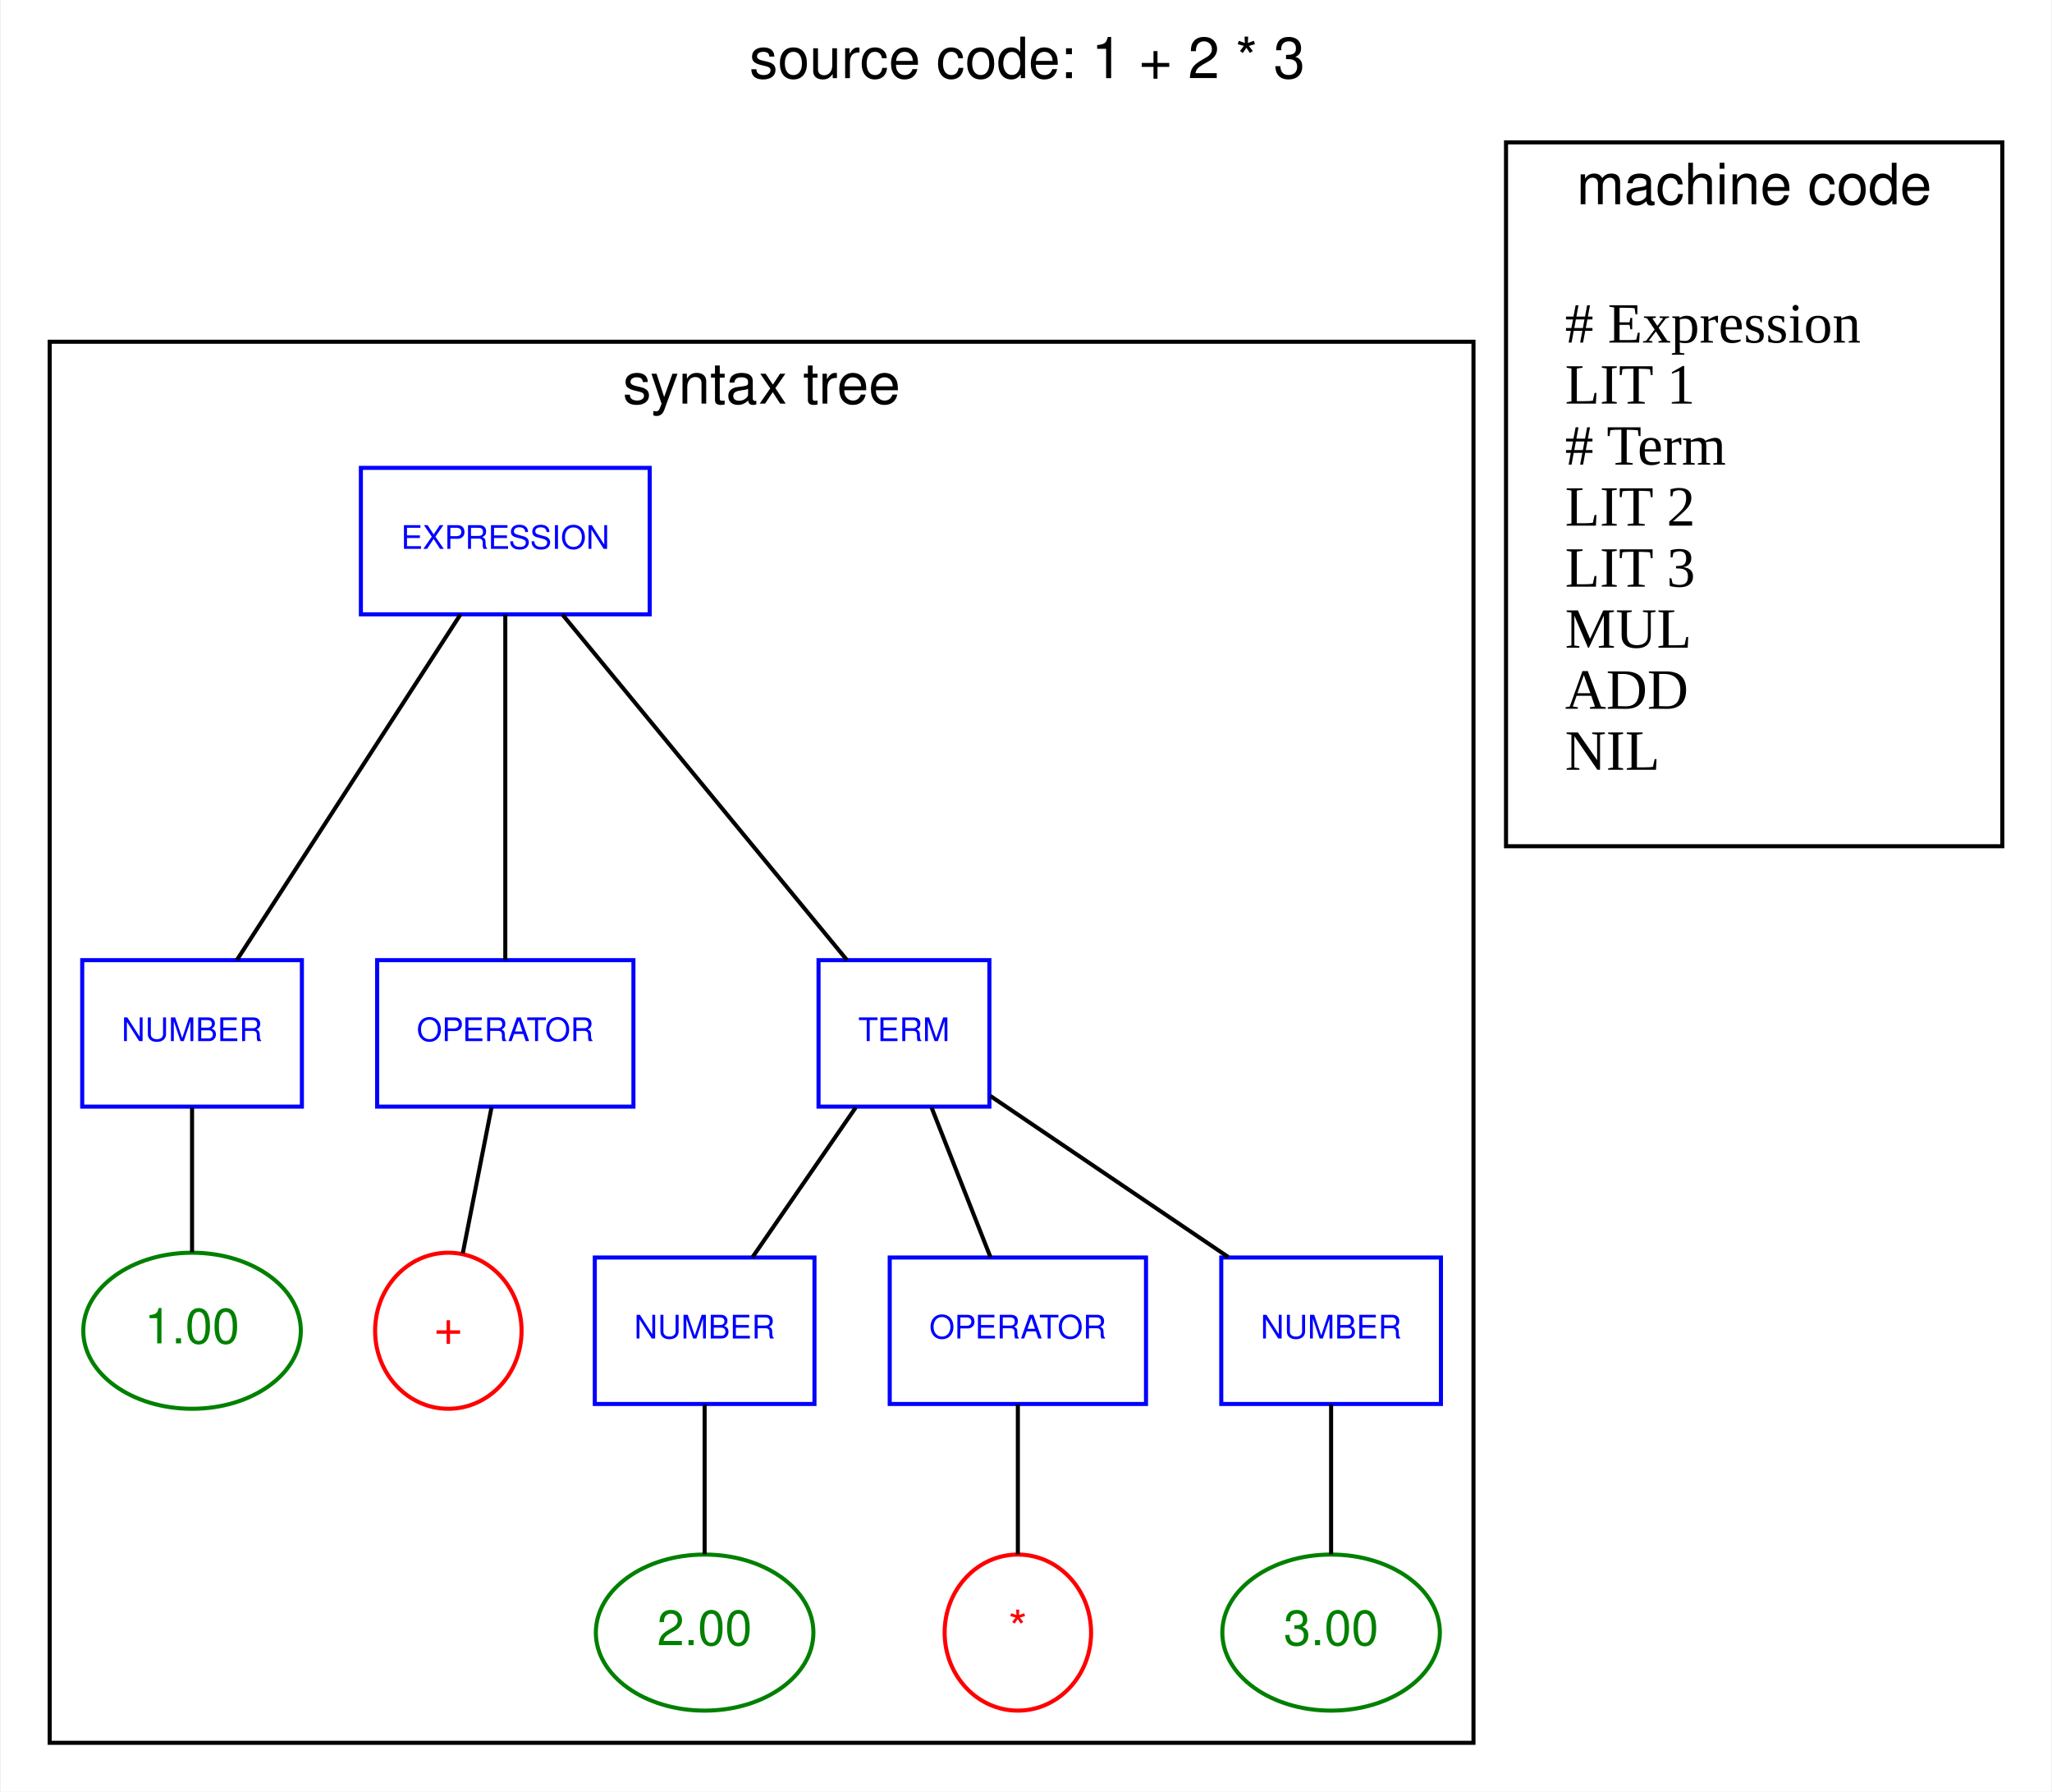
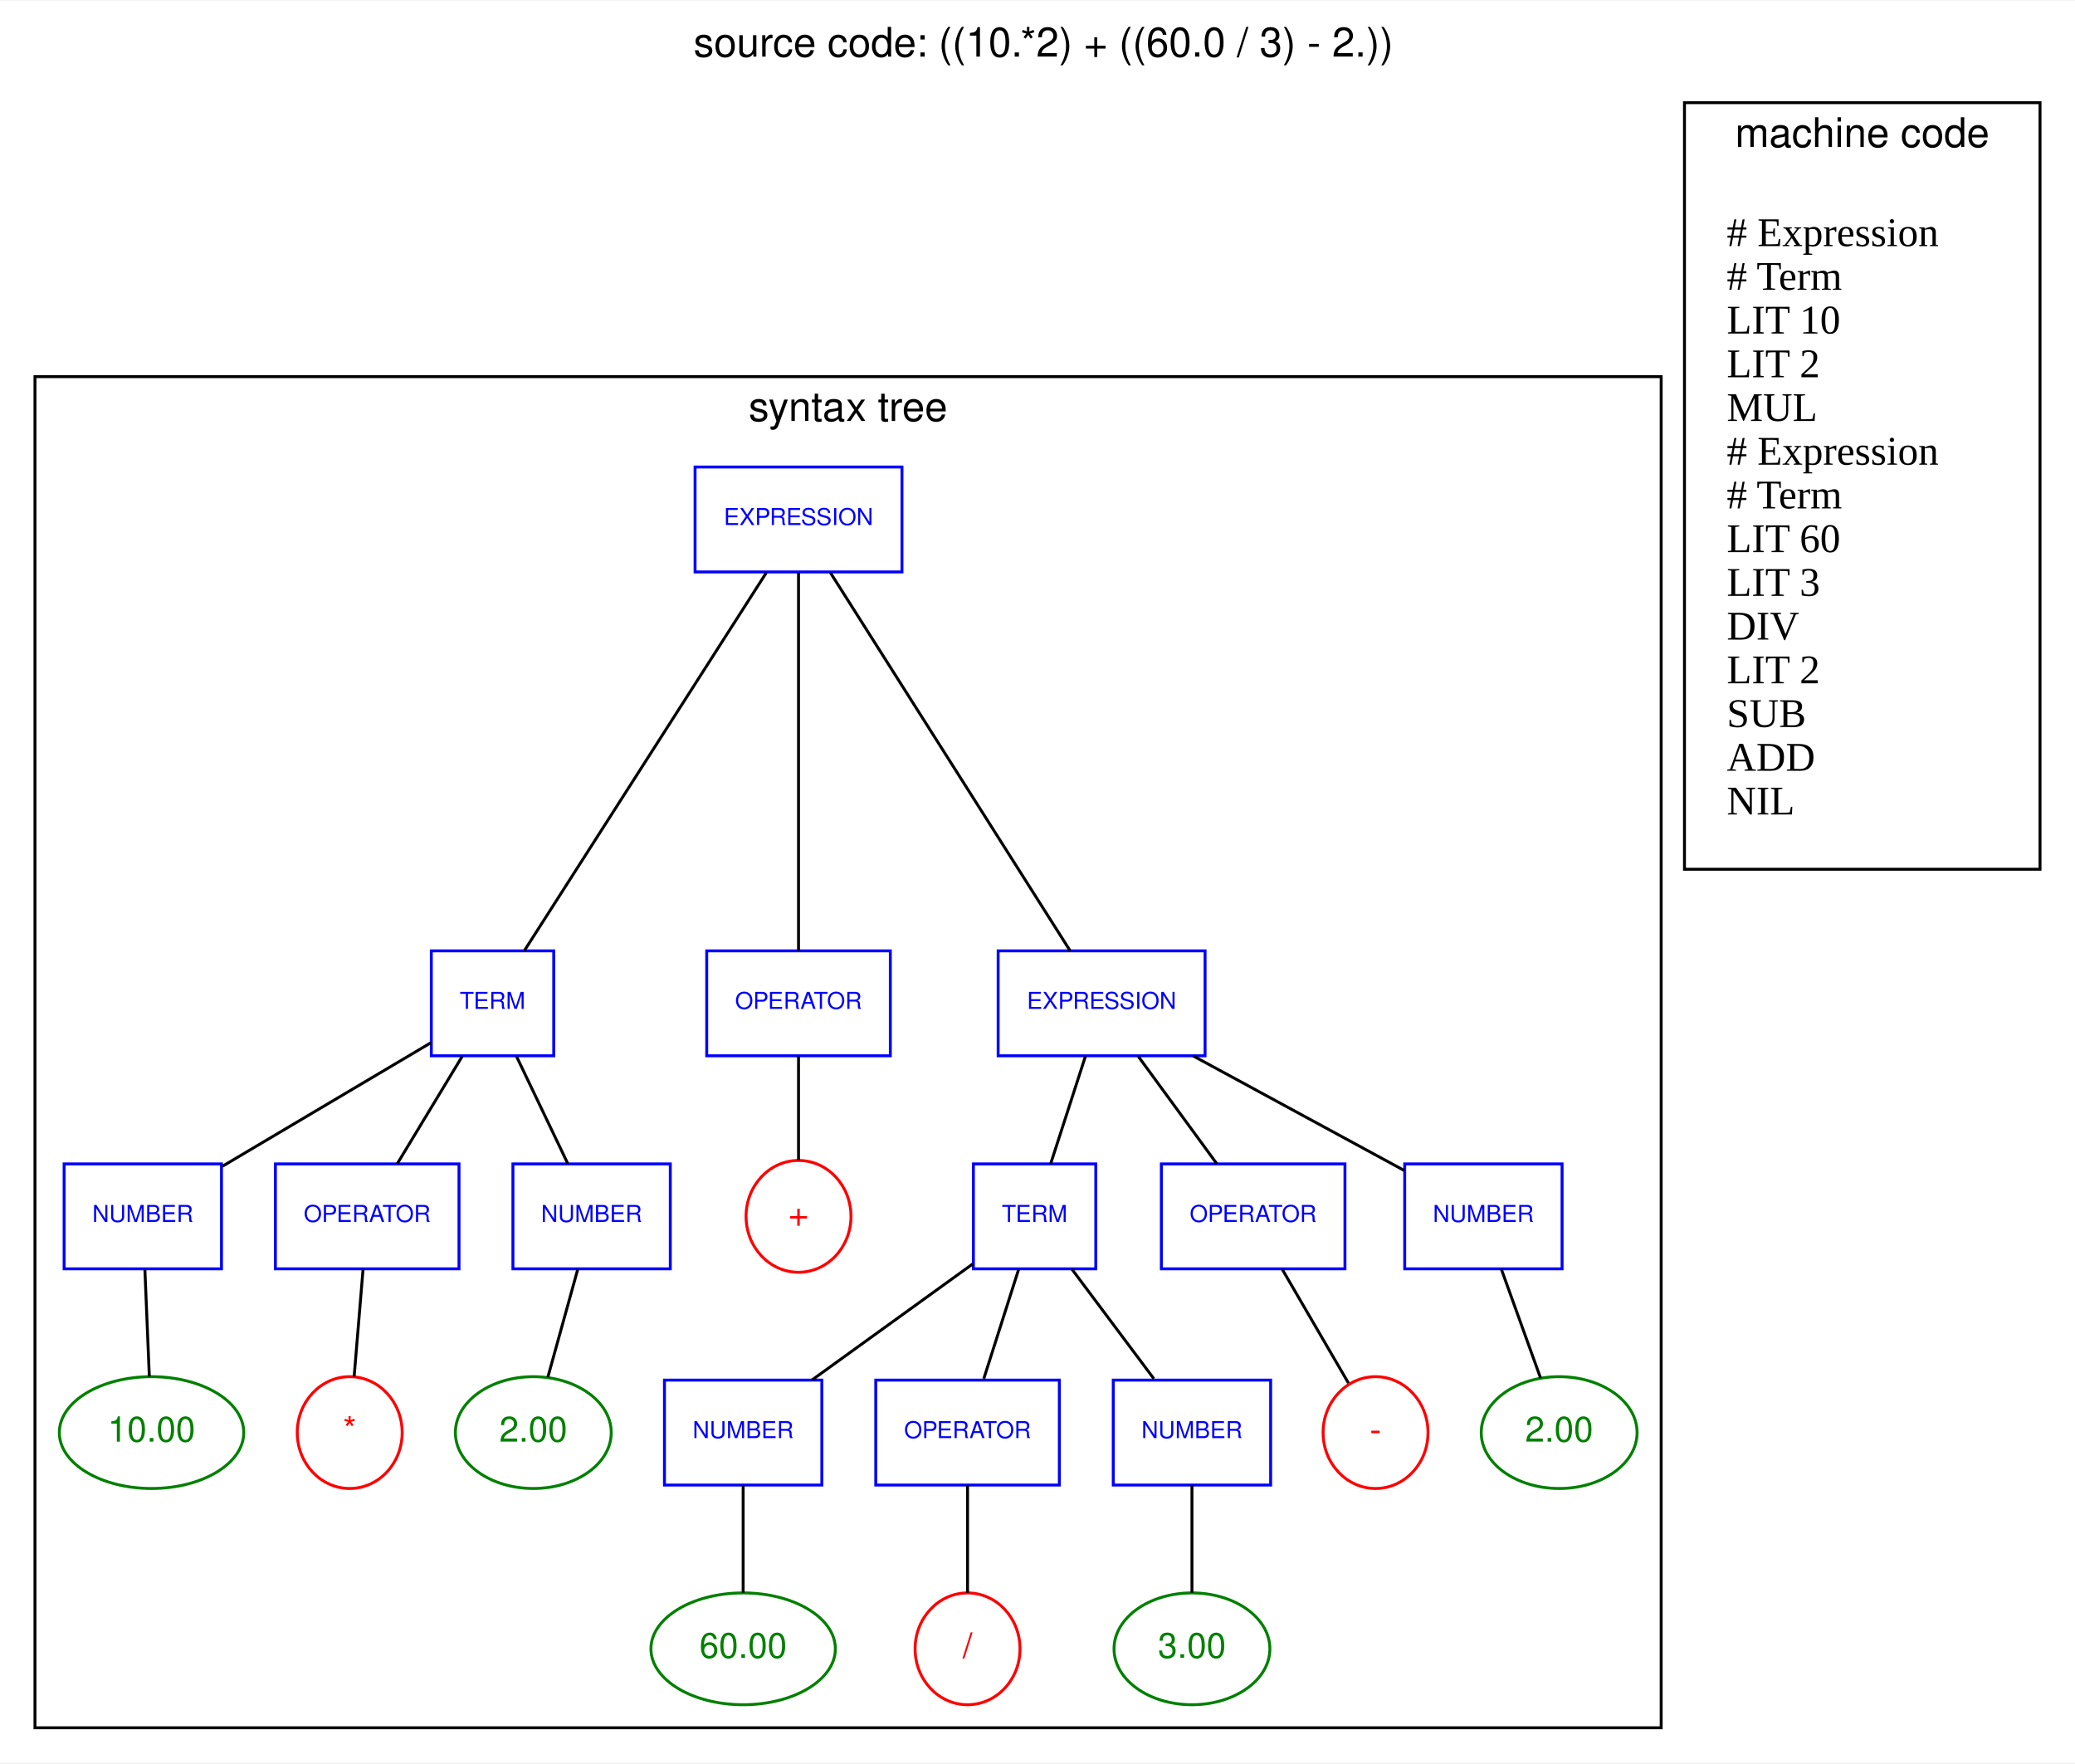
- <svg xmlns="http://www.w3.org/2000/svg" width="504pt" height="440pt" viewBox="0.00 0.00 504.00 440.37">
-   <g id="graph0" class="graph" transform="scale(1 1) rotate(0) translate(4 436.37)">
-     <polygon fill="white" stroke="transparent" points="-4,4 -4,-436.37 500,-436.37 500,4 -4,4" />
-     <text text-anchor="start" x="180" y="-417.17" font-family="Helvetica,Arial,sans-serif" font-size="14.00">source code: 1 + 2 * 3 </text>
+ <svg xmlns="http://www.w3.org/2000/svg" width="712pt" height="605pt" viewBox="0.00 0.00 712.00 604.55">
+   <g id="graph0" class="graph" transform="scale(1 1) rotate(0) translate(4 600.55)">
+     <polygon fill="white" stroke="transparent" points="-4,4 -4,-600.55 708,-600.55 708,4 -4,4" />
+     <text text-anchor="start" x="234" y="-581.35" font-family="Helvetica,Arial,sans-serif" font-size="14.00">source code: ((10.*2) + ((60.0 / 3) - 2.)) </text>
    <g id="clust1" class="cluster">
-       <polygon fill="none" stroke="black" points="8,-8 8,-352.37 358,-352.37 358,-8 8,-8" />
-       <text text-anchor="middle" x="183" y="-337.17" font-family="Helvetica,Arial,sans-serif" font-size="14.00">syntax tree</text>
+       <polygon fill="none" stroke="black" points="8,-8 8,-471.55 566,-471.55 566,-8 8,-8" />
+       <text text-anchor="middle" x="287" y="-456.35" font-family="Helvetica,Arial,sans-serif" font-size="14.00">syntax tree</text>
    </g>
    <g id="clust2" class="cluster">
-       <polygon fill="none" stroke="black" points="366,-228.37 366,-401.37 488,-401.37 488,-228.37 366,-228.37" />
-       <text text-anchor="middle" x="427" y="-386.17" font-family="Helvetica,Arial,sans-serif" font-size="14.00">machine code</text>
+       <polygon fill="none" stroke="black" points="574,-302.55 574,-565.55 696,-565.55 696,-302.55 574,-302.55" />
+       <text text-anchor="middle" x="635" y="-550.35" font-family="Helvetica,Arial,sans-serif" font-size="14.00">machine code</text>
    </g>
    <g id="node1" class="node">
-       <polygon fill="white" stroke="blue" points="155.5,-321.37 84.5,-321.37 84.5,-285.37 155.5,-285.37 155.5,-321.37" />
-       <text text-anchor="middle" x="120" y="-301.47" font-family="Helvetica,Arial,sans-serif" font-size="8.00" fill="blue"> EXPRESSION </text>
+       <polygon fill="white" stroke="blue" points="305.5,-440.55 234.5,-440.55 234.5,-404.55 305.5,-404.55 305.5,-440.55" />
+       <text text-anchor="middle" x="270" y="-420.65" font-family="Helvetica,Arial,sans-serif" font-size="8.00" fill="blue"> EXPRESSION </text>
    </g>
    <g id="node2" class="node">
-       <polygon fill="white" stroke="blue" points="70,-200.37 16,-200.37 16,-164.37 70,-164.37 70,-200.37" />
-       <text text-anchor="middle" x="43" y="-180.47" font-family="Helvetica,Arial,sans-serif" font-size="8.00" fill="blue"> NUMBER </text>
+       <polygon fill="white" stroke="blue" points="186,-274.55 144,-274.55 144,-238.55 186,-238.55 186,-274.55" />
+       <text text-anchor="middle" x="165" y="-254.65" font-family="Helvetica,Arial,sans-serif" font-size="8.00" fill="blue"> TERM </text>
    </g>
    <g id="edge1" class="edge">
-       <path fill="none" stroke="black" d="M108.97,-285.32C94.33,-262.7 68.64,-222.99 54.01,-200.39" />
+       <path fill="none" stroke="black" d="M258.96,-404.31C238.74,-372.73 196,-305.97 175.89,-274.56" />
+     </g>
+     <g id="node9" class="node">
+       <polygon fill="white" stroke="blue" points="301.5,-274.55 238.5,-274.55 238.5,-238.55 301.5,-238.55 301.5,-274.55" />
+       <text text-anchor="middle" x="270" y="-254.65" font-family="Helvetica,Arial,sans-serif" font-size="8.00" fill="blue"> OPERATOR </text>
+     </g>
+     <g id="edge9" class="edge">
+       <path fill="none" stroke="black" d="M270,-404.31C270,-372.73 270,-305.97 270,-274.56" />
+     </g>
+     <g id="node11" class="node">
+       <polygon fill="white" stroke="blue" points="409.5,-274.55 338.5,-274.55 338.5,-238.55 409.5,-238.55 409.5,-274.55" />
+       <text text-anchor="middle" x="374" y="-254.65" font-family="Helvetica,Arial,sans-serif" font-size="8.00" fill="blue"> EXPRESSION </text>
+     </g>
+     <g id="edge10" class="edge">
+       <path fill="none" stroke="black" d="M280.93,-404.31C300.96,-372.73 343.3,-305.97 363.21,-274.56" />
+     </g>
+     <g id="node3" class="node">
+       <polygon fill="white" stroke="blue" points="72,-201.46 18,-201.46 18,-165.46 72,-165.46 72,-201.46" />
+       <text text-anchor="middle" x="45" y="-181.56" font-family="Helvetica,Arial,sans-serif" font-size="8.00" fill="blue"> NUMBER </text>
+     </g>
+     <g id="edge2" class="edge">
+       <path fill="none" stroke="black" d="M143.82,-243.01C123.91,-231.21 93.99,-213.48 72.29,-200.63" />
+     </g>
+     <g id="node5" class="node">
+       <polygon fill="white" stroke="blue" points="153.5,-201.46 90.5,-201.46 90.5,-165.46 153.5,-165.46 153.5,-201.46" />
+       <text text-anchor="middle" x="122" y="-181.56" font-family="Helvetica,Arial,sans-serif" font-size="8.00" fill="blue"> OPERATOR </text>
+     </g>
+     <g id="edge5" class="edge">
+       <path fill="none" stroke="black" d="M154.59,-238.34C147.83,-227.16 139.05,-212.66 132.31,-201.51" />
+     </g>
+     <g id="node7" class="node">
+       <polygon fill="white" stroke="blue" points="226,-201.46 172,-201.46 172,-165.46 226,-165.46 226,-201.46" />
+       <text text-anchor="middle" x="199" y="-181.56" font-family="Helvetica,Arial,sans-serif" font-size="8.00" fill="blue"> NUMBER </text>
+     </g>
+     <g id="edge6" class="edge">
+       <path fill="none" stroke="black" d="M173.23,-238.34C178.58,-227.16 185.51,-212.66 190.85,-201.51" />
    </g>
    <g id="node4" class="node">
-       <polygon fill="white" stroke="blue" points="151.5,-200.37 88.5,-200.37 88.5,-164.37 151.5,-164.37 151.5,-200.37" />
-       <text text-anchor="middle" x="120" y="-180.47" font-family="Helvetica,Arial,sans-serif" font-size="8.00" fill="blue"> OPERATOR </text>
+       <ellipse fill="white" stroke="green" cx="48" cy="-109.28" rx="31.64" ry="19.18" />
+       <text text-anchor="middle" x="48" y="-106.18" font-family="Helvetica,Arial,sans-serif" font-size="12.00" fill="green">10.00</text>
+     </g>
+     <g id="edge3" class="edge">
+       <path fill="none" stroke="black" d="M45.71,-165.35C46.17,-154.26 46.77,-139.83 47.24,-128.52" />
+     </g>
+     <g id="node6" class="node">
+       <ellipse fill="white" stroke="red" cx="116" cy="-109.28" rx="18" ry="19.18" />
+       <text text-anchor="middle" x="116" y="-106.18" font-family="Helvetica,Arial,sans-serif" font-size="12.00" fill="red">*</text>
    </g>
    <g id="edge4" class="edge">
-       <path fill="none" stroke="black" d="M120,-285.32C120,-262.7 120,-222.99 120,-200.39" />
-     </g>
-     <g id="node6" class="node">
-       <polygon fill="white" stroke="blue" points="239,-200.37 197,-200.37 197,-164.37 239,-164.37 239,-200.37" />
-       <text text-anchor="middle" x="218" y="-180.47" font-family="Helvetica,Arial,sans-serif" font-size="8.00" fill="blue"> TERM </text>
-     </g>
-     <g id="edge5" class="edge">
-       <path fill="none" stroke="black" d="M134.04,-285.32C152.67,-262.7 185.37,-222.99 203.99,-200.39" />
-     </g>
-     <g id="node3" class="node">
-       <ellipse fill="white" stroke="green" cx="43" cy="-109.28" rx="26.74" ry="19.18" />
-       <text text-anchor="middle" x="43" y="-106.18" font-family="Helvetica,Arial,sans-serif" font-size="12.00" fill="green">1.00</text>
-     </g>
-     <g id="edge2" class="edge">
-       <path fill="none" stroke="black" d="M43,-164.16C43,-153.39 43,-139.53 43,-128.57" />
-     </g>
-     <g id="node5" class="node">
-       <ellipse fill="white" stroke="red" cx="106" cy="-109.28" rx="18" ry="19.18" />
-       <text text-anchor="middle" x="106" y="-106.18" font-family="Helvetica,Arial,sans-serif" font-size="12.00" fill="red">+</text>
-     </g>
-     <g id="edge3" class="edge">
-       <path fill="none" stroke="black" d="M116.61,-164.16C114.47,-153.31 111.72,-139.32 109.55,-128.32" />
-     </g>
-     <g id="node7" class="node">
-       <polygon fill="white" stroke="blue" points="196,-127.28 142,-127.28 142,-91.28 196,-91.28 196,-127.28" />
-       <text text-anchor="middle" x="169" y="-107.38" font-family="Helvetica,Arial,sans-serif" font-size="8.00" fill="blue"> NUMBER </text>
-     </g>
-     <g id="edge6" class="edge">
-       <path fill="none" stroke="black" d="M206.14,-164.16C198.43,-152.98 188.43,-138.47 180.75,-127.33" />
-     </g>
-     <g id="node9" class="node">
-       <polygon fill="white" stroke="blue" points="277.5,-127.28 214.5,-127.28 214.5,-91.28 277.5,-91.28 277.5,-127.28" />
-       <text text-anchor="middle" x="246" y="-107.38" font-family="Helvetica,Arial,sans-serif" font-size="8.00" fill="blue"> OPERATOR </text>
-     </g>
-     <g id="edge9" class="edge">
-       <path fill="none" stroke="black" d="M224.78,-164.16C229.18,-152.98 234.89,-138.47 239.28,-127.33" />
-     </g>
-     <g id="node11" class="node">
-       <polygon fill="white" stroke="blue" points="350,-127.28 296,-127.28 296,-91.28 350,-91.28 350,-127.28" />
-       <text text-anchor="middle" x="323" y="-107.38" font-family="Helvetica,Arial,sans-serif" font-size="8.00" fill="blue"> NUMBER </text>
-     </g>
-     <g id="edge10" class="edge">
-       <path fill="none" stroke="black" d="M239.25,-166.98C256.15,-155.54 279.84,-139.5 297.71,-127.4" />
+       <path fill="none" stroke="black" d="M120.58,-165.35C119.66,-154.26 118.46,-139.83 117.52,-128.52" />
    </g>
    <g id="node8" class="node">
-       <ellipse fill="white" stroke="green" cx="169" cy="-35.09" rx="26.74" ry="19.18" />
-       <text text-anchor="middle" x="169" y="-31.99" font-family="Helvetica,Arial,sans-serif" font-size="12.00" fill="green">2.00</text>
+       <ellipse fill="white" stroke="green" cx="179" cy="-109.28" rx="26.74" ry="19.18" />
+       <text text-anchor="middle" x="179" y="-106.18" font-family="Helvetica,Arial,sans-serif" font-size="12.00" fill="green">2.00</text>
    </g>
    <g id="edge7" class="edge">
-       <path fill="none" stroke="black" d="M169,-91.17C169,-80.08 169,-65.65 169,-54.34" />
+       <path fill="none" stroke="black" d="M194.26,-165.35C191.16,-154.18 187.13,-139.61 183.98,-128.27" />
    </g>
    <g id="node10" class="node">
-       <ellipse fill="white" stroke="red" cx="246" cy="-35.09" rx="18" ry="19.18" />
-       <text text-anchor="middle" x="246" y="-31.99" font-family="Helvetica,Arial,sans-serif" font-size="12.00" fill="red">*</text>
+       <ellipse fill="white" stroke="red" cx="270" cy="-183.46" rx="18" ry="19.18" />
+       <text text-anchor="middle" x="270" y="-180.36" font-family="Helvetica,Arial,sans-serif" font-size="12.00" fill="red">+</text>
    </g>
    <g id="edge8" class="edge">
-       <path fill="none" stroke="black" d="M246,-91.17C246,-80.08 246,-65.65 246,-54.34" />
+       <path fill="none" stroke="black" d="M270,-238.34C270,-227.58 270,-213.72 270,-202.75" />
    </g>
    <g id="node12" class="node">
-       <ellipse fill="white" stroke="green" cx="323" cy="-35.09" rx="26.74" ry="19.18" />
-       <text text-anchor="middle" x="323" y="-31.99" font-family="Helvetica,Arial,sans-serif" font-size="12.00" fill="green">3.00</text>
+       <polygon fill="white" stroke="blue" points="372,-201.46 330,-201.46 330,-165.46 372,-165.46 372,-201.46" />
+       <text text-anchor="middle" x="351" y="-181.56" font-family="Helvetica,Arial,sans-serif" font-size="8.00" fill="blue"> TERM </text>
    </g>
    <g id="edge11" class="edge">
-       <path fill="none" stroke="black" d="M323,-91.17C323,-80.08 323,-65.65 323,-54.34" />
+       <path fill="none" stroke="black" d="M368.43,-238.34C364.82,-227.16 360.12,-212.66 356.52,-201.51" />
+     </g>
+     <g id="node19" class="node">
+       <polygon fill="white" stroke="blue" points="457.5,-201.46 394.5,-201.46 394.5,-165.46 457.5,-165.46 457.5,-201.46" />
+       <text text-anchor="middle" x="426" y="-181.56" font-family="Helvetica,Arial,sans-serif" font-size="8.00" fill="blue"> OPERATOR </text>
+     </g>
+     <g id="edge19" class="edge">
+       <path fill="none" stroke="black" d="M386.59,-238.34C394.76,-227.16 405.38,-212.66 413.53,-201.51" />
+     </g>
+     <g id="node21" class="node">
+       <polygon fill="white" stroke="blue" points="532,-201.46 478,-201.46 478,-165.46 532,-165.46 532,-201.46" />
+       <text text-anchor="middle" x="505" y="-181.56" font-family="Helvetica,Arial,sans-serif" font-size="8.00" fill="blue"> NUMBER </text>
+     </g>
+     <g id="edge20" class="edge">
+       <path fill="none" stroke="black" d="M405.38,-238.52C427.48,-226.53 456.77,-210.63 477.87,-199.18" />
    </g>
    <g id="node13" class="node">
-       <polygon fill="white" stroke="transparent" points="480.5,-370.37 373.5,-370.37 373.5,-236.37 480.5,-236.37 480.5,-370.37" />
-       <text text-anchor="start" x="380.5" y="-352.17" font-family="Courier:bold" font-size="14.00"># Expression</text>
-       <text text-anchor="start" x="380.5" y="-337.17" font-family="Courier:bold" font-size="14.00">LIT 1</text>
-       <text text-anchor="start" x="380.5" y="-322.17" font-family="Courier:bold" font-size="14.00"># Term</text>
-       <text text-anchor="start" x="380.5" y="-307.17" font-family="Courier:bold" font-size="14.00">LIT 2</text>
-       <text text-anchor="start" x="380.5" y="-292.17" font-family="Courier:bold" font-size="14.00">LIT 3</text>
-       <text text-anchor="start" x="380.5" y="-277.17" font-family="Courier:bold" font-size="14.00">MUL</text>
-       <text text-anchor="start" x="380.5" y="-262.17" font-family="Courier:bold" font-size="14.00">ADD</text>
-       <text text-anchor="start" x="380.5" y="-247.17" font-family="Courier:bold" font-size="14.00">NIL</text>
+       <polygon fill="white" stroke="blue" points="278,-127.28 224,-127.28 224,-91.28 278,-91.28 278,-127.28" />
+       <text text-anchor="middle" x="251" y="-107.38" font-family="Helvetica,Arial,sans-serif" font-size="8.00" fill="blue"> NUMBER </text>
+     </g>
+     <g id="edge12" class="edge">
+       <path fill="none" stroke="black" d="M329.79,-167.15C313.62,-155.48 291.36,-139.41 274.63,-127.33" />
+     </g>
+     <g id="node15" class="node">
+       <polygon fill="white" stroke="blue" points="359.5,-127.28 296.5,-127.28 296.5,-91.28 359.5,-91.28 359.5,-127.28" />
+       <text text-anchor="middle" x="328" y="-107.38" font-family="Helvetica,Arial,sans-serif" font-size="8.00" fill="blue"> OPERATOR </text>
+     </g>
+     <g id="edge15" class="edge">
+       <path fill="none" stroke="black" d="M345.55,-165.35C341.94,-154.01 337.21,-139.18 333.57,-127.76" />
+     </g>
+     <g id="node17" class="node">
+       <polygon fill="white" stroke="blue" points="432,-127.28 378,-127.28 378,-91.28 432,-91.28 432,-127.28" />
+       <text text-anchor="middle" x="405" y="-107.38" font-family="Helvetica,Arial,sans-serif" font-size="8.00" fill="blue"> NUMBER </text>
+     </g>
+     <g id="edge16" class="edge">
+       <path fill="none" stroke="black" d="M363.8,-165.35C372.28,-154.01 383.38,-139.18 391.92,-127.76" />
+     </g>
+     <g id="node14" class="node">
+       <ellipse fill="white" stroke="green" cx="251" cy="-35.09" rx="31.64" ry="19.18" />
+       <text text-anchor="middle" x="251" y="-31.99" font-family="Helvetica,Arial,sans-serif" font-size="12.00" fill="green">60.00</text>
+     </g>
+     <g id="edge13" class="edge">
+       <path fill="none" stroke="black" d="M251,-91.17C251,-80.08 251,-65.65 251,-54.34" />
+     </g>
+     <g id="node16" class="node">
+       <ellipse fill="white" stroke="red" cx="328" cy="-35.09" rx="18" ry="19.18" />
+       <text text-anchor="middle" x="328" y="-31.99" font-family="Helvetica,Arial,sans-serif" font-size="12.00" fill="red">/</text>
+     </g>
+     <g id="edge14" class="edge">
+       <path fill="none" stroke="black" d="M328,-91.17C328,-80.08 328,-65.65 328,-54.34" />
+     </g>
+     <g id="node18" class="node">
+       <ellipse fill="white" stroke="green" cx="405" cy="-35.09" rx="26.74" ry="19.18" />
+       <text text-anchor="middle" x="405" y="-31.99" font-family="Helvetica,Arial,sans-serif" font-size="12.00" fill="green">3.00</text>
+     </g>
+     <g id="edge17" class="edge">
+       <path fill="none" stroke="black" d="M405,-91.17C405,-80.08 405,-65.65 405,-54.34" />
+     </g>
+     <g id="node20" class="node">
+       <ellipse fill="white" stroke="red" cx="468" cy="-109.28" rx="18" ry="19.18" />
+       <text text-anchor="middle" x="468" y="-106.18" font-family="Helvetica,Arial,sans-serif" font-size="12.00" fill="red">-</text>
+     </g>
+     <g id="edge18" class="edge">
+       <path fill="none" stroke="black" d="M435.95,-165.35C442.84,-153.51 451.95,-137.86 458.69,-126.27" />
+     </g>
+     <g id="node22" class="node">
+       <ellipse fill="white" stroke="green" cx="531" cy="-109.28" rx="26.74" ry="19.18" />
+       <text text-anchor="middle" x="531" y="-106.18" font-family="Helvetica,Arial,sans-serif" font-size="12.00" fill="green">2.00</text>
+     </g>
+     <g id="edge21" class="edge">
+       <path fill="none" stroke="black" d="M511.16,-165.35C515.22,-154.1 520.51,-139.4 524.61,-128.01" />
+     </g>
+     <g id="node23" class="node">
+       <polygon fill="white" stroke="transparent" points="688.5,-534.55 581.5,-534.55 581.5,-310.55 688.5,-310.55 688.5,-534.55" />
+       <text text-anchor="start" x="588.5" y="-516.35" font-family="Courier:bold" font-size="14.00"># Expression</text>
+       <text text-anchor="start" x="588.5" y="-501.35" font-family="Courier:bold" font-size="14.00"># Term</text>
+       <text text-anchor="start" x="588.5" y="-486.35" font-family="Courier:bold" font-size="14.00">LIT 10</text>
+       <text text-anchor="start" x="588.5" y="-471.35" font-family="Courier:bold" font-size="14.00">LIT 2</text>
+       <text text-anchor="start" x="588.5" y="-456.35" font-family="Courier:bold" font-size="14.00">MUL</text>
+       <text text-anchor="start" x="588.5" y="-441.35" font-family="Courier:bold" font-size="14.00"># Expression</text>
+       <text text-anchor="start" x="588.5" y="-426.35" font-family="Courier:bold" font-size="14.00"># Term</text>
+       <text text-anchor="start" x="588.5" y="-411.35" font-family="Courier:bold" font-size="14.00">LIT 60</text>
+       <text text-anchor="start" x="588.5" y="-396.35" font-family="Courier:bold" font-size="14.00">LIT 3</text>
+       <text text-anchor="start" x="588.5" y="-381.35" font-family="Courier:bold" font-size="14.00">DIV</text>
+       <text text-anchor="start" x="588.5" y="-366.35" font-family="Courier:bold" font-size="14.00">LIT 2</text>
+       <text text-anchor="start" x="588.5" y="-351.35" font-family="Courier:bold" font-size="14.00">SUB</text>
+       <text text-anchor="start" x="588.5" y="-336.35" font-family="Courier:bold" font-size="14.00">ADD</text>
+       <text text-anchor="start" x="588.5" y="-321.35" font-family="Courier:bold" font-size="14.00">NIL</text>
    </g>
  </g>
</svg>
